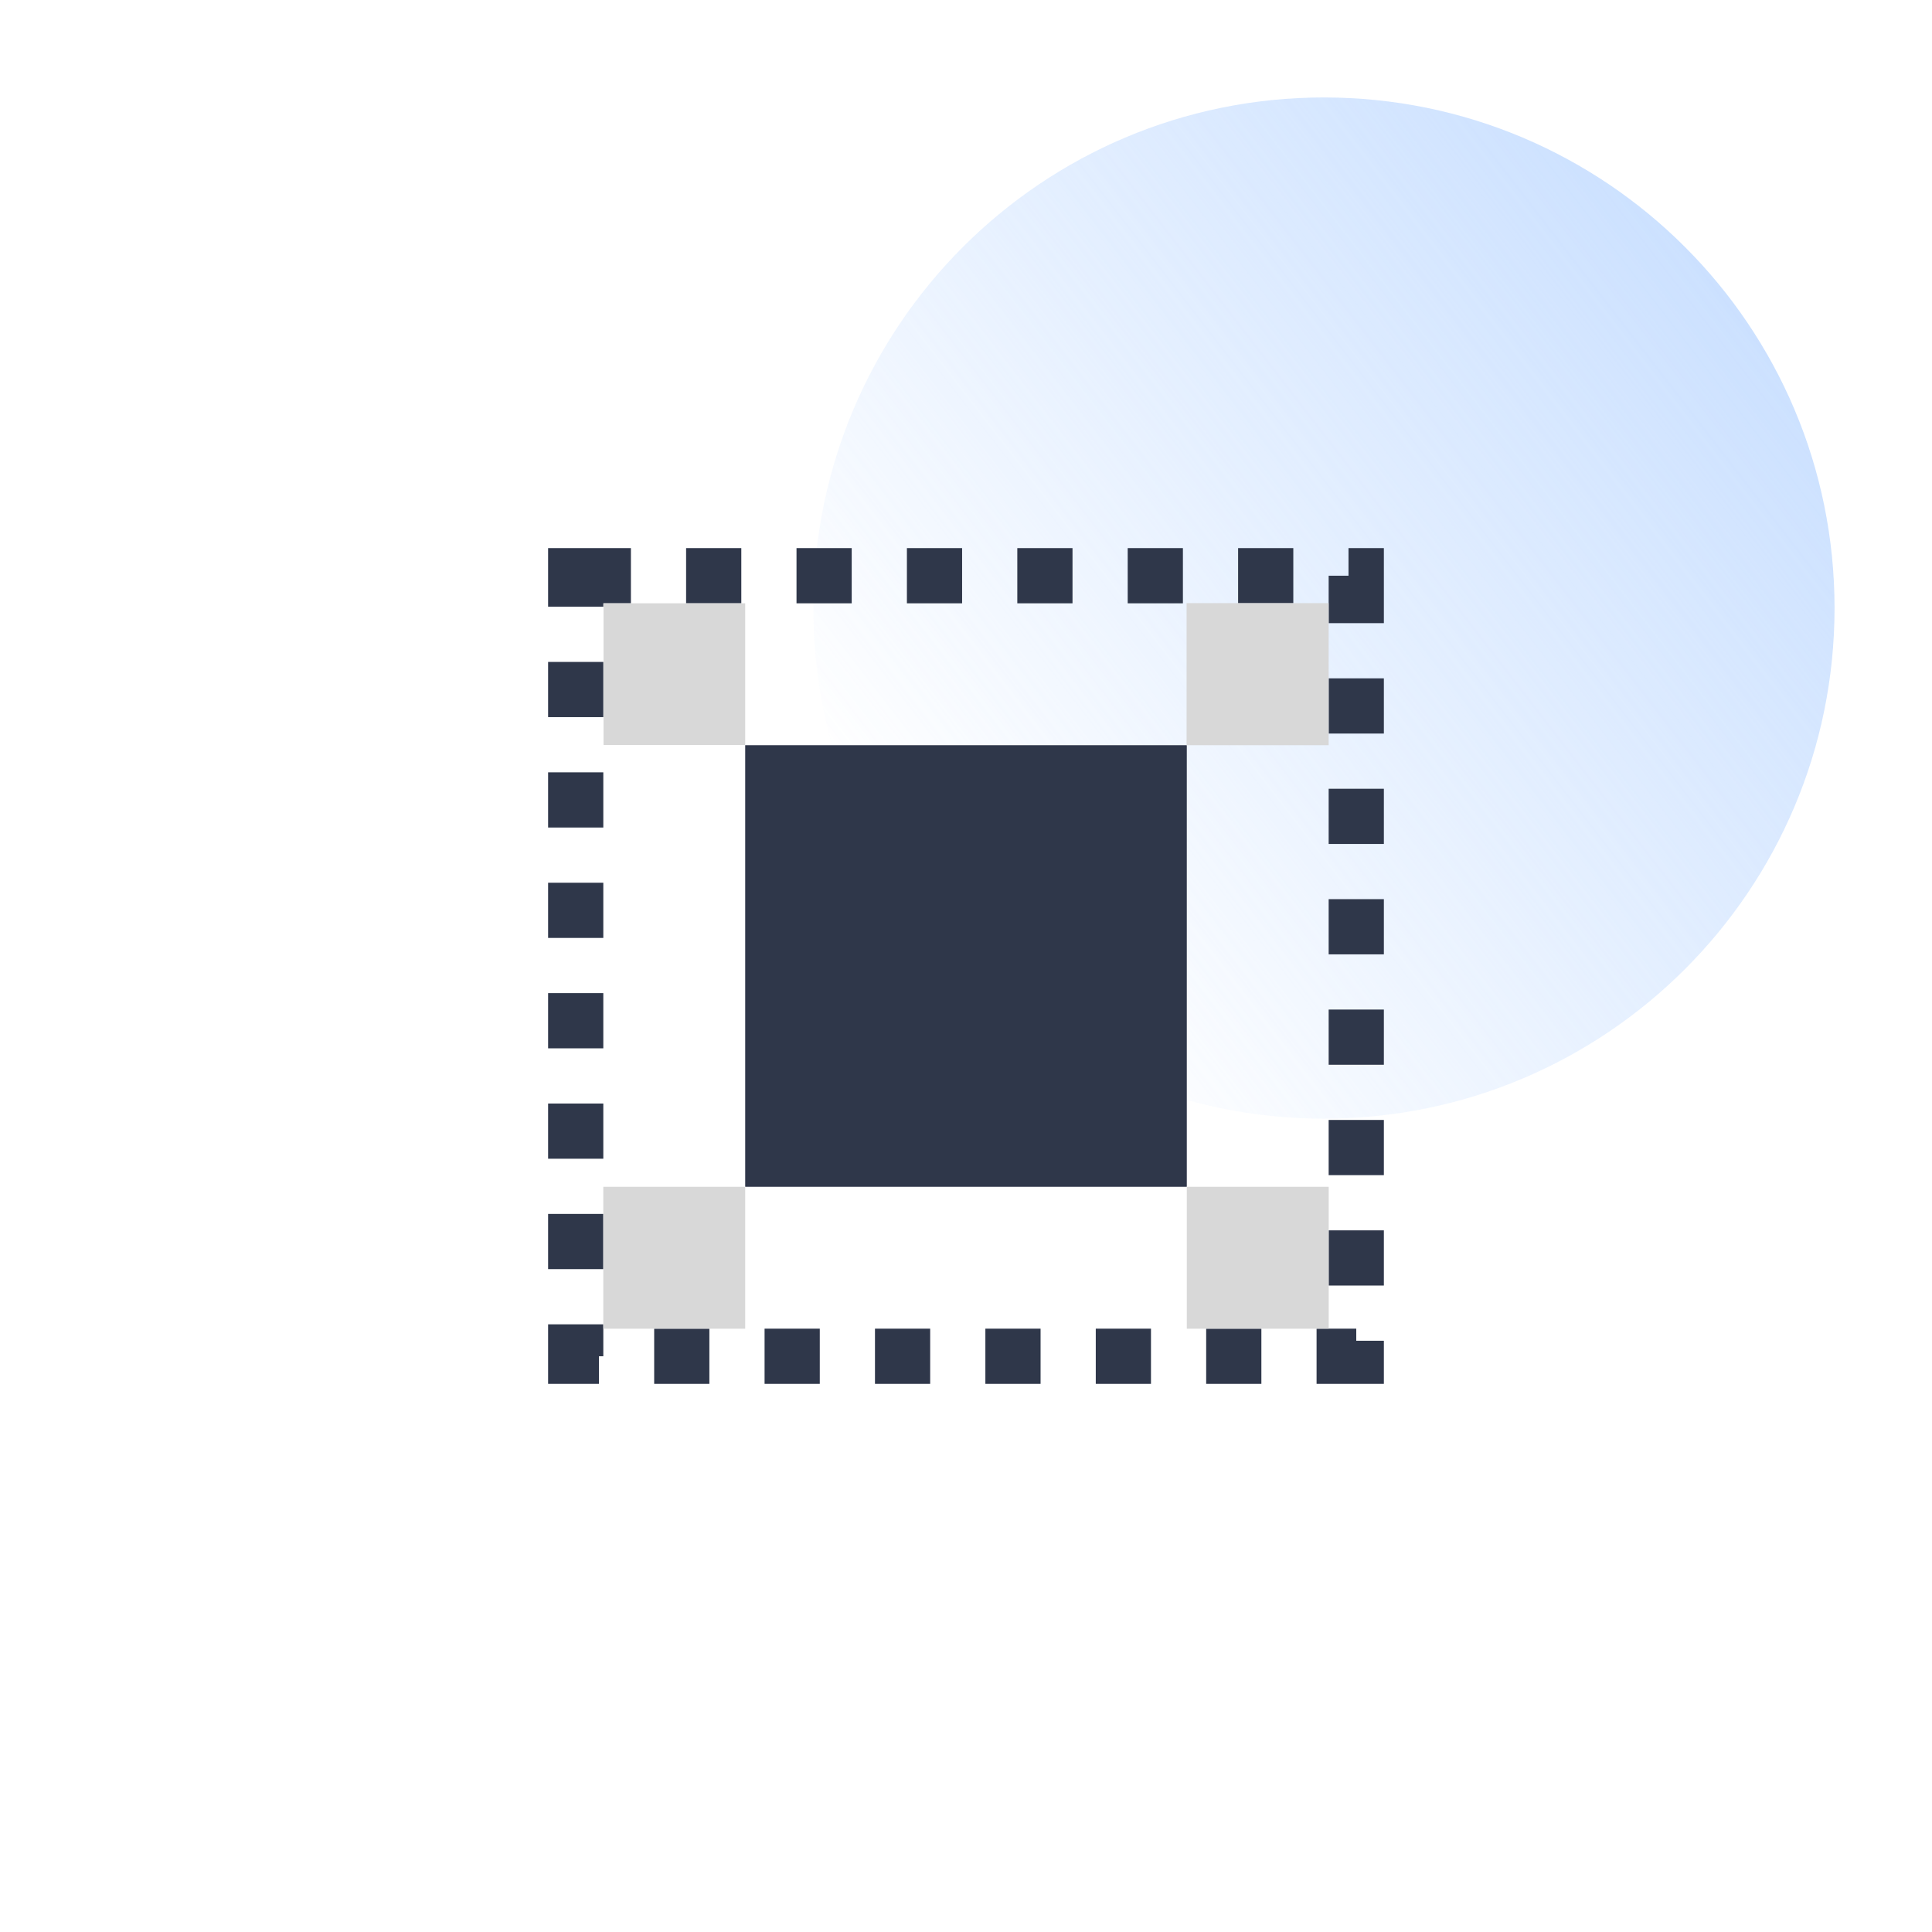
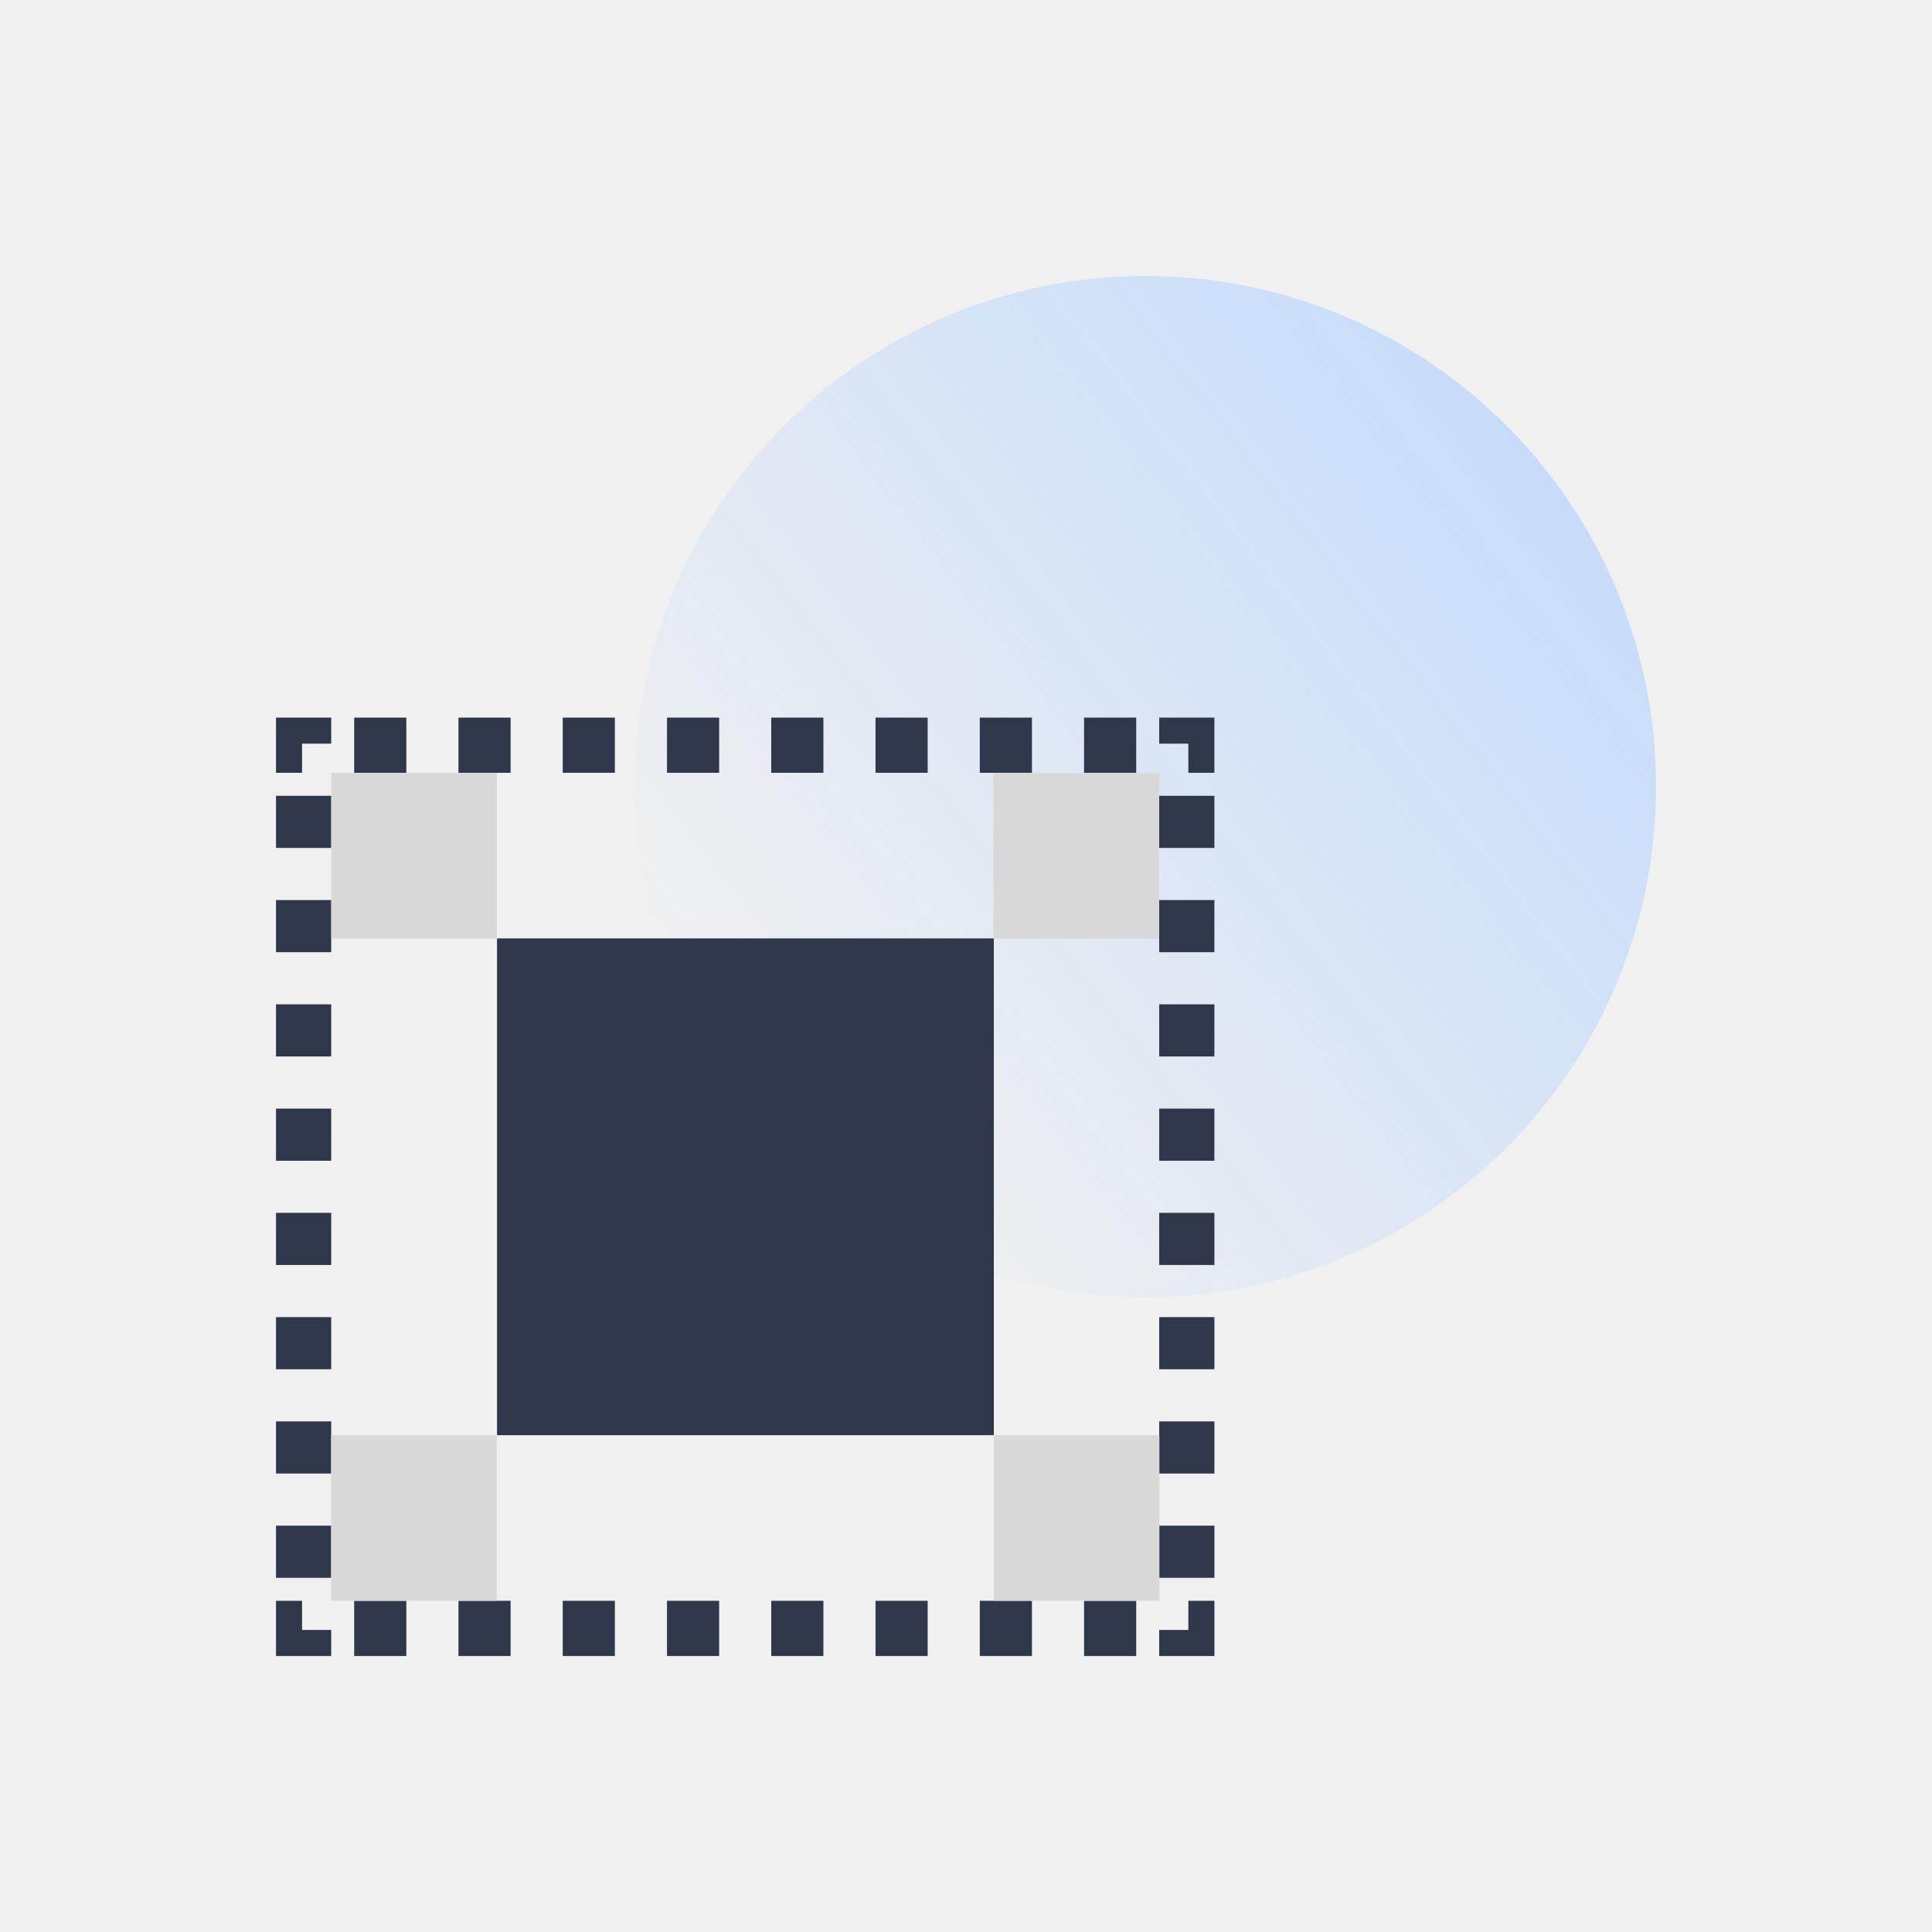
<svg xmlns="http://www.w3.org/2000/svg" width="70" height="70" viewBox="0 0 70 70" fill="none">
-   <rect width="70" height="70" fill="white" />
-   <circle opacity="0.7" cx="47.969" cy="22.031" r="18.5" fill="url(#paint0_linear)" />
-   <rect x="20.859" y="20.859" width="28.281" height="28.281" stroke="#2F374A" stroke-width="2" stroke-dasharray="2 2" />
-   <rect x="27" y="27" width="16" height="16" fill="#2F374A" />
-   <rect x="21.867" y="21.859" width="5.133" height="5.133" fill="#D8D8D8" />
-   <rect x="21.859" y="43" width="5.141" height="5.141" fill="#D8D8D8" />
-   <rect x="42.992" y="21.852" width="5.148" height="5.148" fill="#D8D8D8" />
-   <rect x="43" y="43" width="5.141" height="5.141" fill="#D8D8D8" />
+   <path opacity="0.7" d="M60 28.5C60 38.717 51.717 47 41.5 47C31.283 47 23 38.717 23 28.5C23 18.283 31.283 10 41.5 10C51.717 10 60 18.283 60 28.5Z" fill="url(#paint0_linear)" />
+   <path fill-rule="evenodd" clip-rule="evenodd" d="M10.944 26.944V28H10V26H12V26.944H10.944ZM14.722 26H12.833V28H14.722V26ZM10 58V60H12V59.056H10.944V58H10ZM42 60H44V58H43.056V59.056H42V60ZM44 28V26H42V26.944H43.056V28H44ZM16.611 26V28H18.5V26H16.611ZM20.389 26V28H22.278V26H20.389ZM24.167 26V28H26.056V26H24.167ZM27.944 26V28H29.833V26H27.944ZM31.722 26V28H33.611V26H31.722ZM35.5 26V28H37.389V26H35.5ZM39.278 26V28H41.167V26H39.278ZM44 28.833H42V30.722H44V28.833ZM44 32.611H42V34.5H44V32.611ZM44 36.389H42V38.278H44V36.389ZM44 40.167H42V42.056H44V40.167ZM44 43.944H42V45.833H44V43.944ZM44 47.722H42V49.611H44V47.722ZM44 51.5H42V53.389H44V51.5ZM44 55.278H42V57.167H44V55.278ZM41.167 60V58H39.278V60H41.167ZM37.389 60V58H35.5V60H37.389ZM33.611 60V58H31.722V60H33.611ZM29.833 60V58H27.944V60H29.833ZM26.056 60V58H24.167V60H26.056ZM22.278 60V58H20.389V60H22.278ZM18.5 60V58H16.611V60H18.5ZM14.722 60V58H12.833V60H14.722ZM10 57.167H12V55.278H10V57.167ZM10 53.389H12V51.5H10V53.389ZM10 49.611H12V47.722H10V49.611ZM10 45.833H12V43.944H10V45.833ZM10 42.056H12V40.167H10V42.056ZM10 38.278H12V36.389H10V38.278ZM10 34.5H12V32.611H10V34.5ZM10 30.722H12V28.833H10V30.722Z" fill="#2F374A" />
+   <path d="M18.008 34H36.008V52H18.008V34Z" fill="#2F374A" />
+   <path d="M12.005 28.004H18.005V34.004H12.005V28.004Z" fill="#D8D8D8" />
+   <path d="M11.997 52H17.997V58H11.997V52Z" fill="#D8D8D8" />
+   <path d="M35.994 28.008H41.994V34.008H35.994V28.008Z" fill="#D8D8D8" />
+   <path d="M36.008 52H42.008V58H36.008V52Z" fill="#D8D8D8" />
  <defs>
-     <linearGradient id="paint0_linear" x1="62.844" y1="10.844" x2="33.969" y2="33.156" gradientUnits="userSpaceOnUse">
+     <linearGradient id="paint0_linear" x1="56.375" y1="17.312" x2="27.5" y2="39.625" gradientUnits="userSpaceOnUse">
      <stop stop-color="#B6D4FF" />
      <stop offset="1" stop-color="#B6D4FF" stop-opacity="0" />
    </linearGradient>
  </defs>
</svg>
